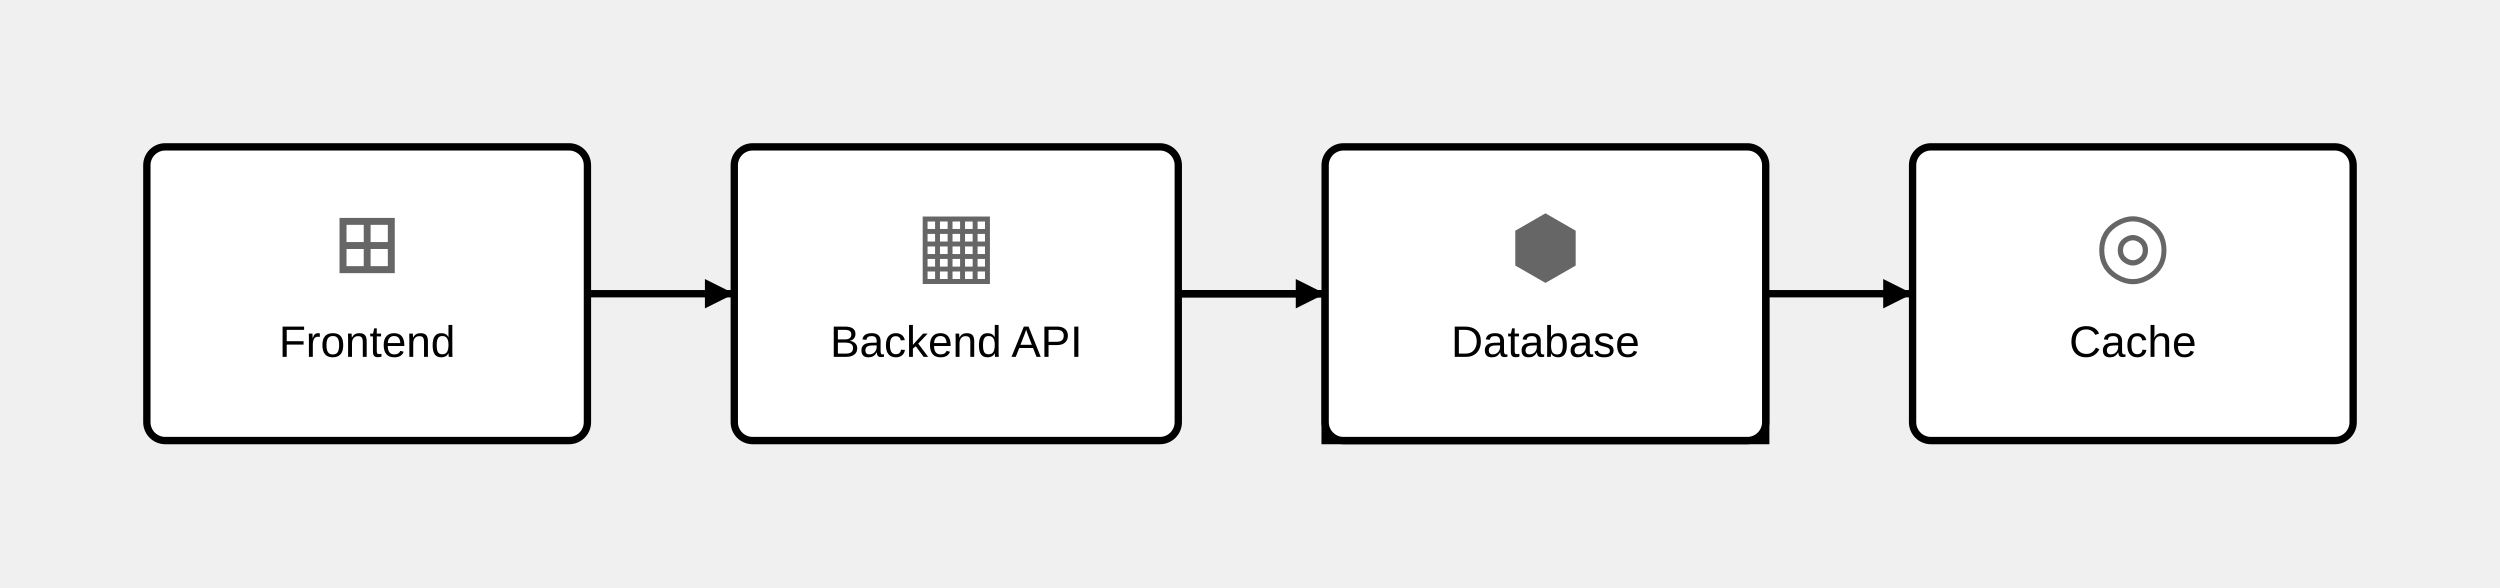
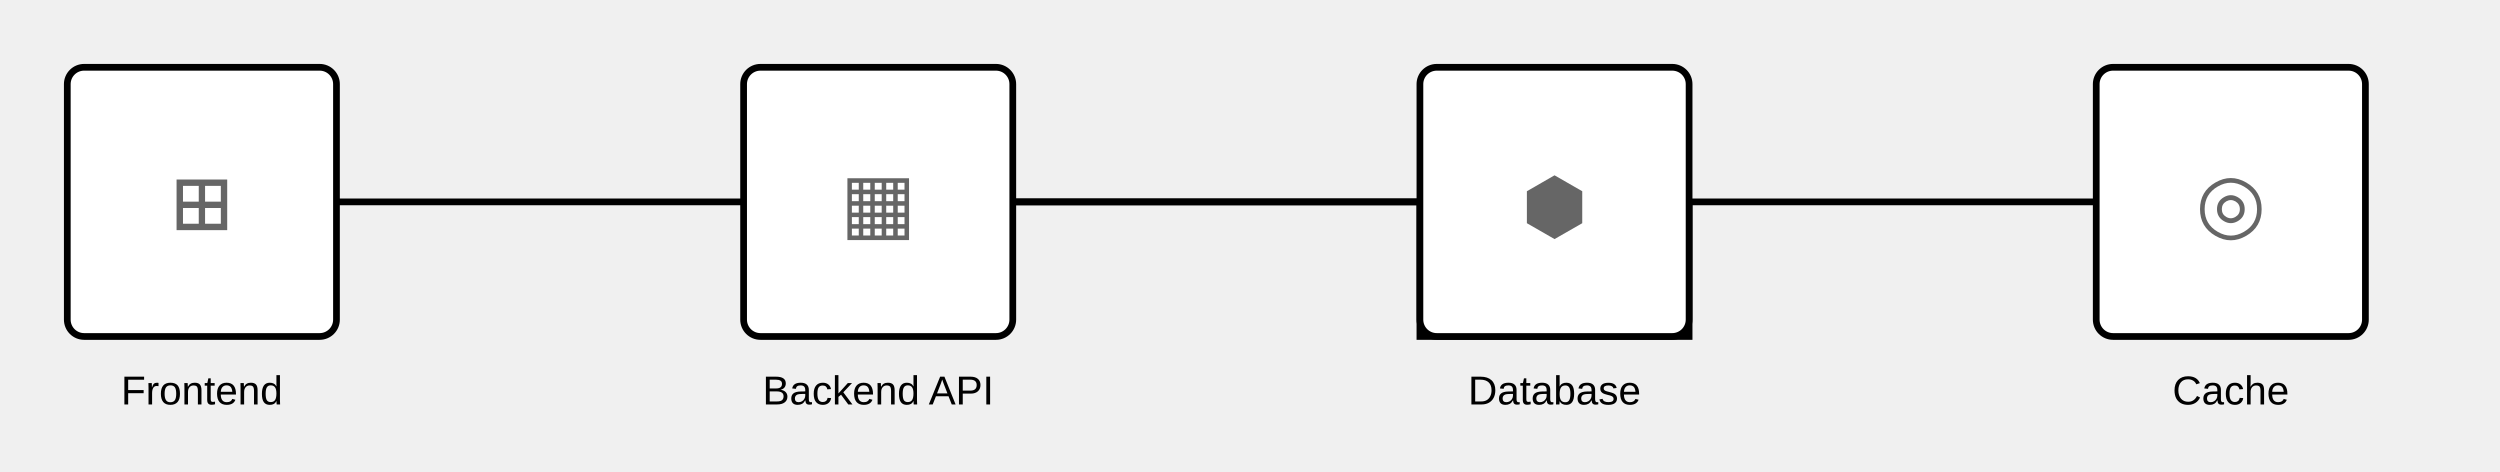
- <svg xmlns="http://www.w3.org/2000/svg" width="680.934" height="160.0" viewBox="0 0 680.934 160" version="1.2" baseProfile="tiny">
+ <svg xmlns="http://www.w3.org/2000/svg" width="743.0" height="140.0" viewBox="0 0 743.0 140.0" version="1.2" baseProfile="tiny">
  <g id="edge-frontend-backend">
-     <path fill="none" stroke="#000000" stroke-width="2.0" d="M 160.0 80.0 L 200.0 80.0" />
-     <polygon fill="#000000" points="200.0,80.0 192.0,84.0 192.0,76.0" />
+     <path fill="none" stroke="#000000" stroke-width="2.0" d="M 100.0 60.0 L 221.0 60.0" />
  </g>
  <g id="edge-backend-db">
-     <path fill="none" stroke="#000000" stroke-width="2.0" d="M 320.934 80.0 L 360.934 80.0" />
-     <polygon fill="#000000" points="360.934,80.0 352.934,84.0 352.934,76.0" />
+     <path fill="none" stroke="#000000" stroke-width="2.0" d="M 301.0 60.0 L 422.0 60.0" />
  </g>
  <g id="edge-backend-cache">
-     <path fill="none" stroke="#000000" stroke-width="2.0" d="M 320.934 80.0 L 360.934 80.0 L 360.934 120.0 L 480.934 120.0 L 480.934 80.0 L 520.934 80.0" />
-     <polygon fill="#000000" points="520.934,80.0 512.934,84.0 512.934,76.0" />
+     <path fill="none" stroke="#000000" stroke-width="2.0" d="M 301.0 60.0 L 422.0 60.0 L 422.0 100.0 L 502.0 100.0 L 502.0 60.0 L 623.0 60.0" />
  </g>
  <g id="service-frontend">
-     <rect fill="#ffffff" stroke="#000000" stroke-width="2.0" x="40.0" y="40.0" width="120.0" height="80.0" rx="5.0" ry="5.0" />
-     <text fill="#666" x="100.0" y="74.4" text-anchor="middle" font-size="24">⊞</text>
-     <text fill="#000000" x="100.0" y="97.2" text-anchor="middle" font-family="Arial, Helvetica, sans-serif" font-size="12">Frontend</text>
+     <rect fill="#ffffff" stroke="#000000" stroke-width="2.0" x="20.0" y="20.0" width="80.0" height="80.0" rx="5.0" ry="5.0" />
+     <text fill="#666" x="60.0" y="68.4" text-anchor="middle" font-size="24">⊞</text>
+     <text fill="#000000" x="60.0" y="120.2" text-anchor="middle" font-family="Arial, Helvetica, sans-serif" font-size="12">Frontend</text>
  </g>
  <g id="service-backend">
-     <rect fill="#ffffff" stroke="#000000" stroke-width="2.0" x="200.0" y="40.0" width="120.934" height="80.0" rx="5.0" ry="5.0" />
-     <text fill="#666" x="260.467" y="74.4" text-anchor="middle" font-size="24">▦</text>
-     <text fill="#000000" x="260.467" y="97.2" text-anchor="middle" font-family="Arial, Helvetica, sans-serif" font-size="12">Backend API</text>
+     <rect fill="#ffffff" stroke="#000000" stroke-width="2.0" x="221.0" y="20.0" width="80.0" height="80.0" rx="5.0" ry="5.0" />
+     <text fill="#666" x="261.0" y="68.4" text-anchor="middle" font-size="24">▦</text>
+     <text fill="#000000" x="261.0" y="120.2" text-anchor="middle" font-family="Arial, Helvetica, sans-serif" font-size="12">Backend API</text>
  </g>
  <g id="service-db">
-     <rect fill="#ffffff" stroke="#000000" stroke-width="2.0" x="360.934" y="40.0" width="120.0" height="80.0" rx="5.0" ry="5.0" />
-     <text fill="#666" x="420.934" y="74.4" text-anchor="middle" font-size="24">⬢</text>
-     <text fill="#000000" x="420.934" y="97.2" text-anchor="middle" font-family="Arial, Helvetica, sans-serif" font-size="12">Database</text>
+     <rect fill="#ffffff" stroke="#000000" stroke-width="2.0" x="422.0" y="20.0" width="80.0" height="80.0" rx="5.0" ry="5.0" />
+     <text fill="#666" x="462.0" y="68.4" text-anchor="middle" font-size="24">⬢</text>
+     <text fill="#000000" x="462.0" y="120.2" text-anchor="middle" font-family="Arial, Helvetica, sans-serif" font-size="12">Database</text>
  </g>
  <g id="service-cache">
-     <rect fill="#ffffff" stroke="#000000" stroke-width="2.0" x="520.934" y="40.0" width="120.0" height="80.0" rx="5.0" ry="5.0" />
-     <text fill="#666" x="580.934" y="74.4" text-anchor="middle" font-size="24">◎</text>
-     <text fill="#000000" x="580.934" y="97.2" text-anchor="middle" font-family="Arial, Helvetica, sans-serif" font-size="12">Cache</text>
+     <rect fill="#ffffff" stroke="#000000" stroke-width="2.0" x="623.0" y="20.0" width="80.0" height="80.0" rx="5.0" ry="5.0" />
+     <text fill="#666" x="663.0" y="68.4" text-anchor="middle" font-size="24">◎</text>
+     <text fill="#000000" x="663.0" y="120.2" text-anchor="middle" font-family="Arial, Helvetica, sans-serif" font-size="12">Cache</text>
  </g>
</svg>
